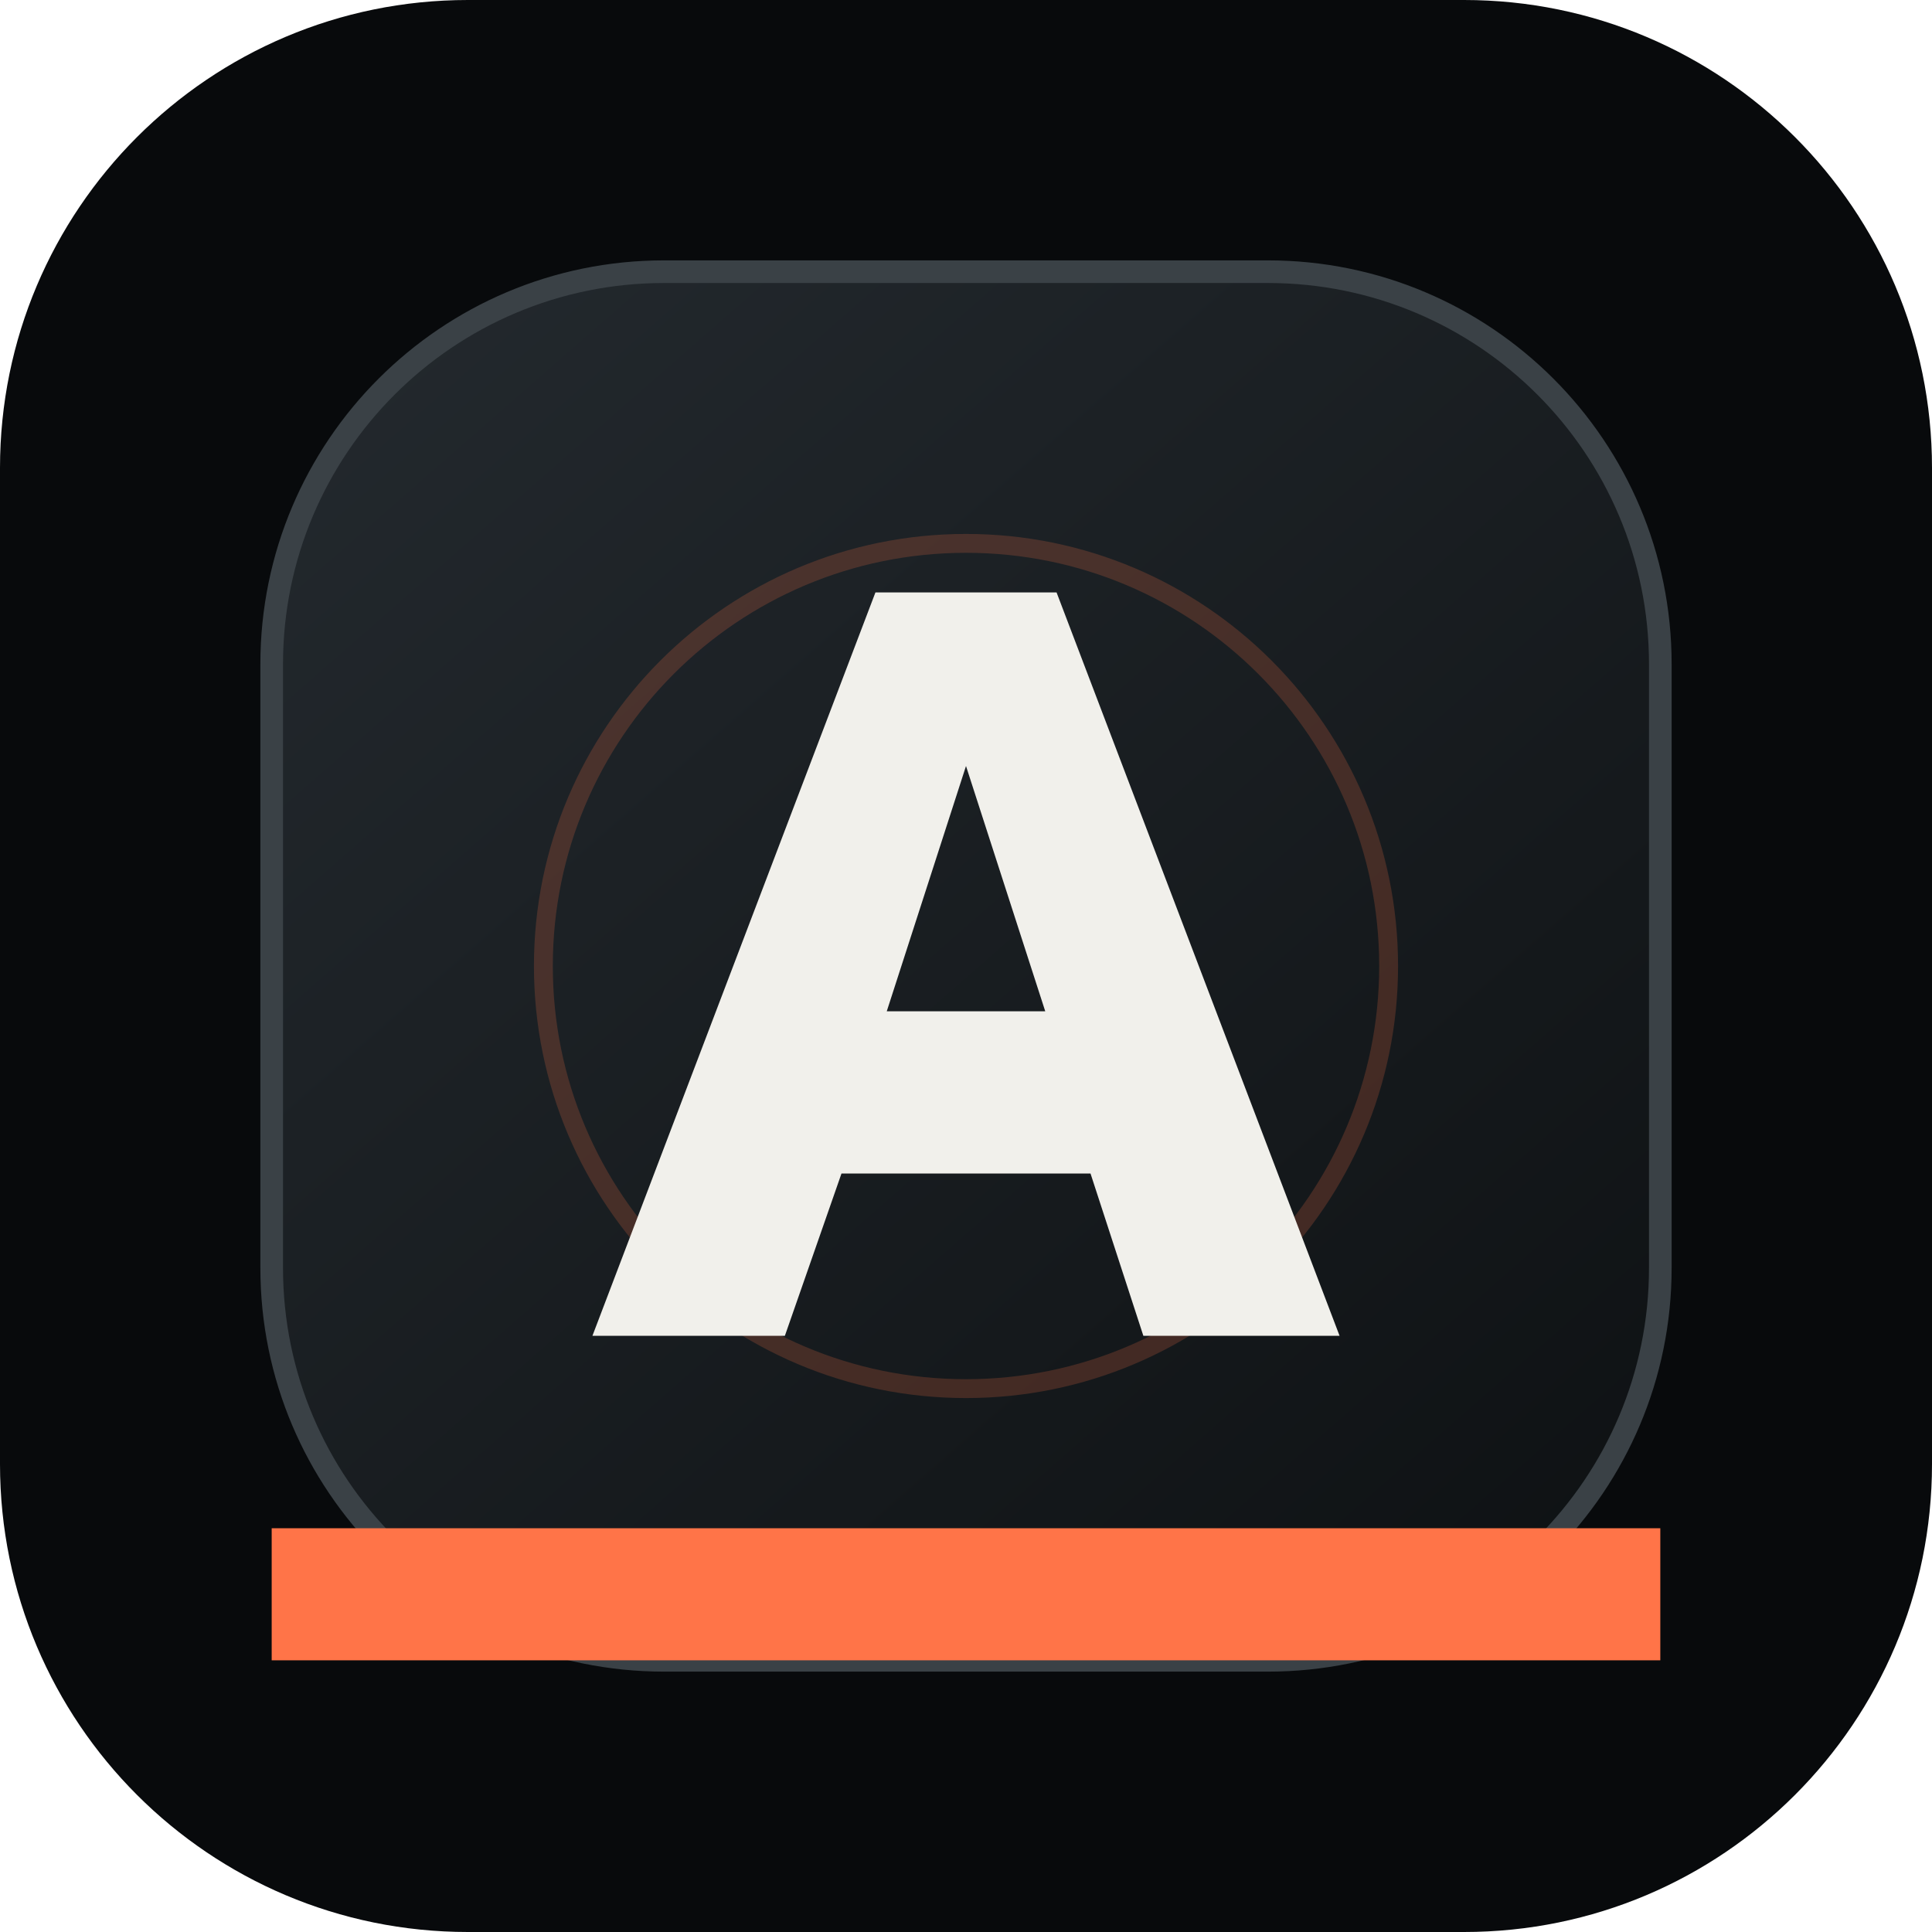
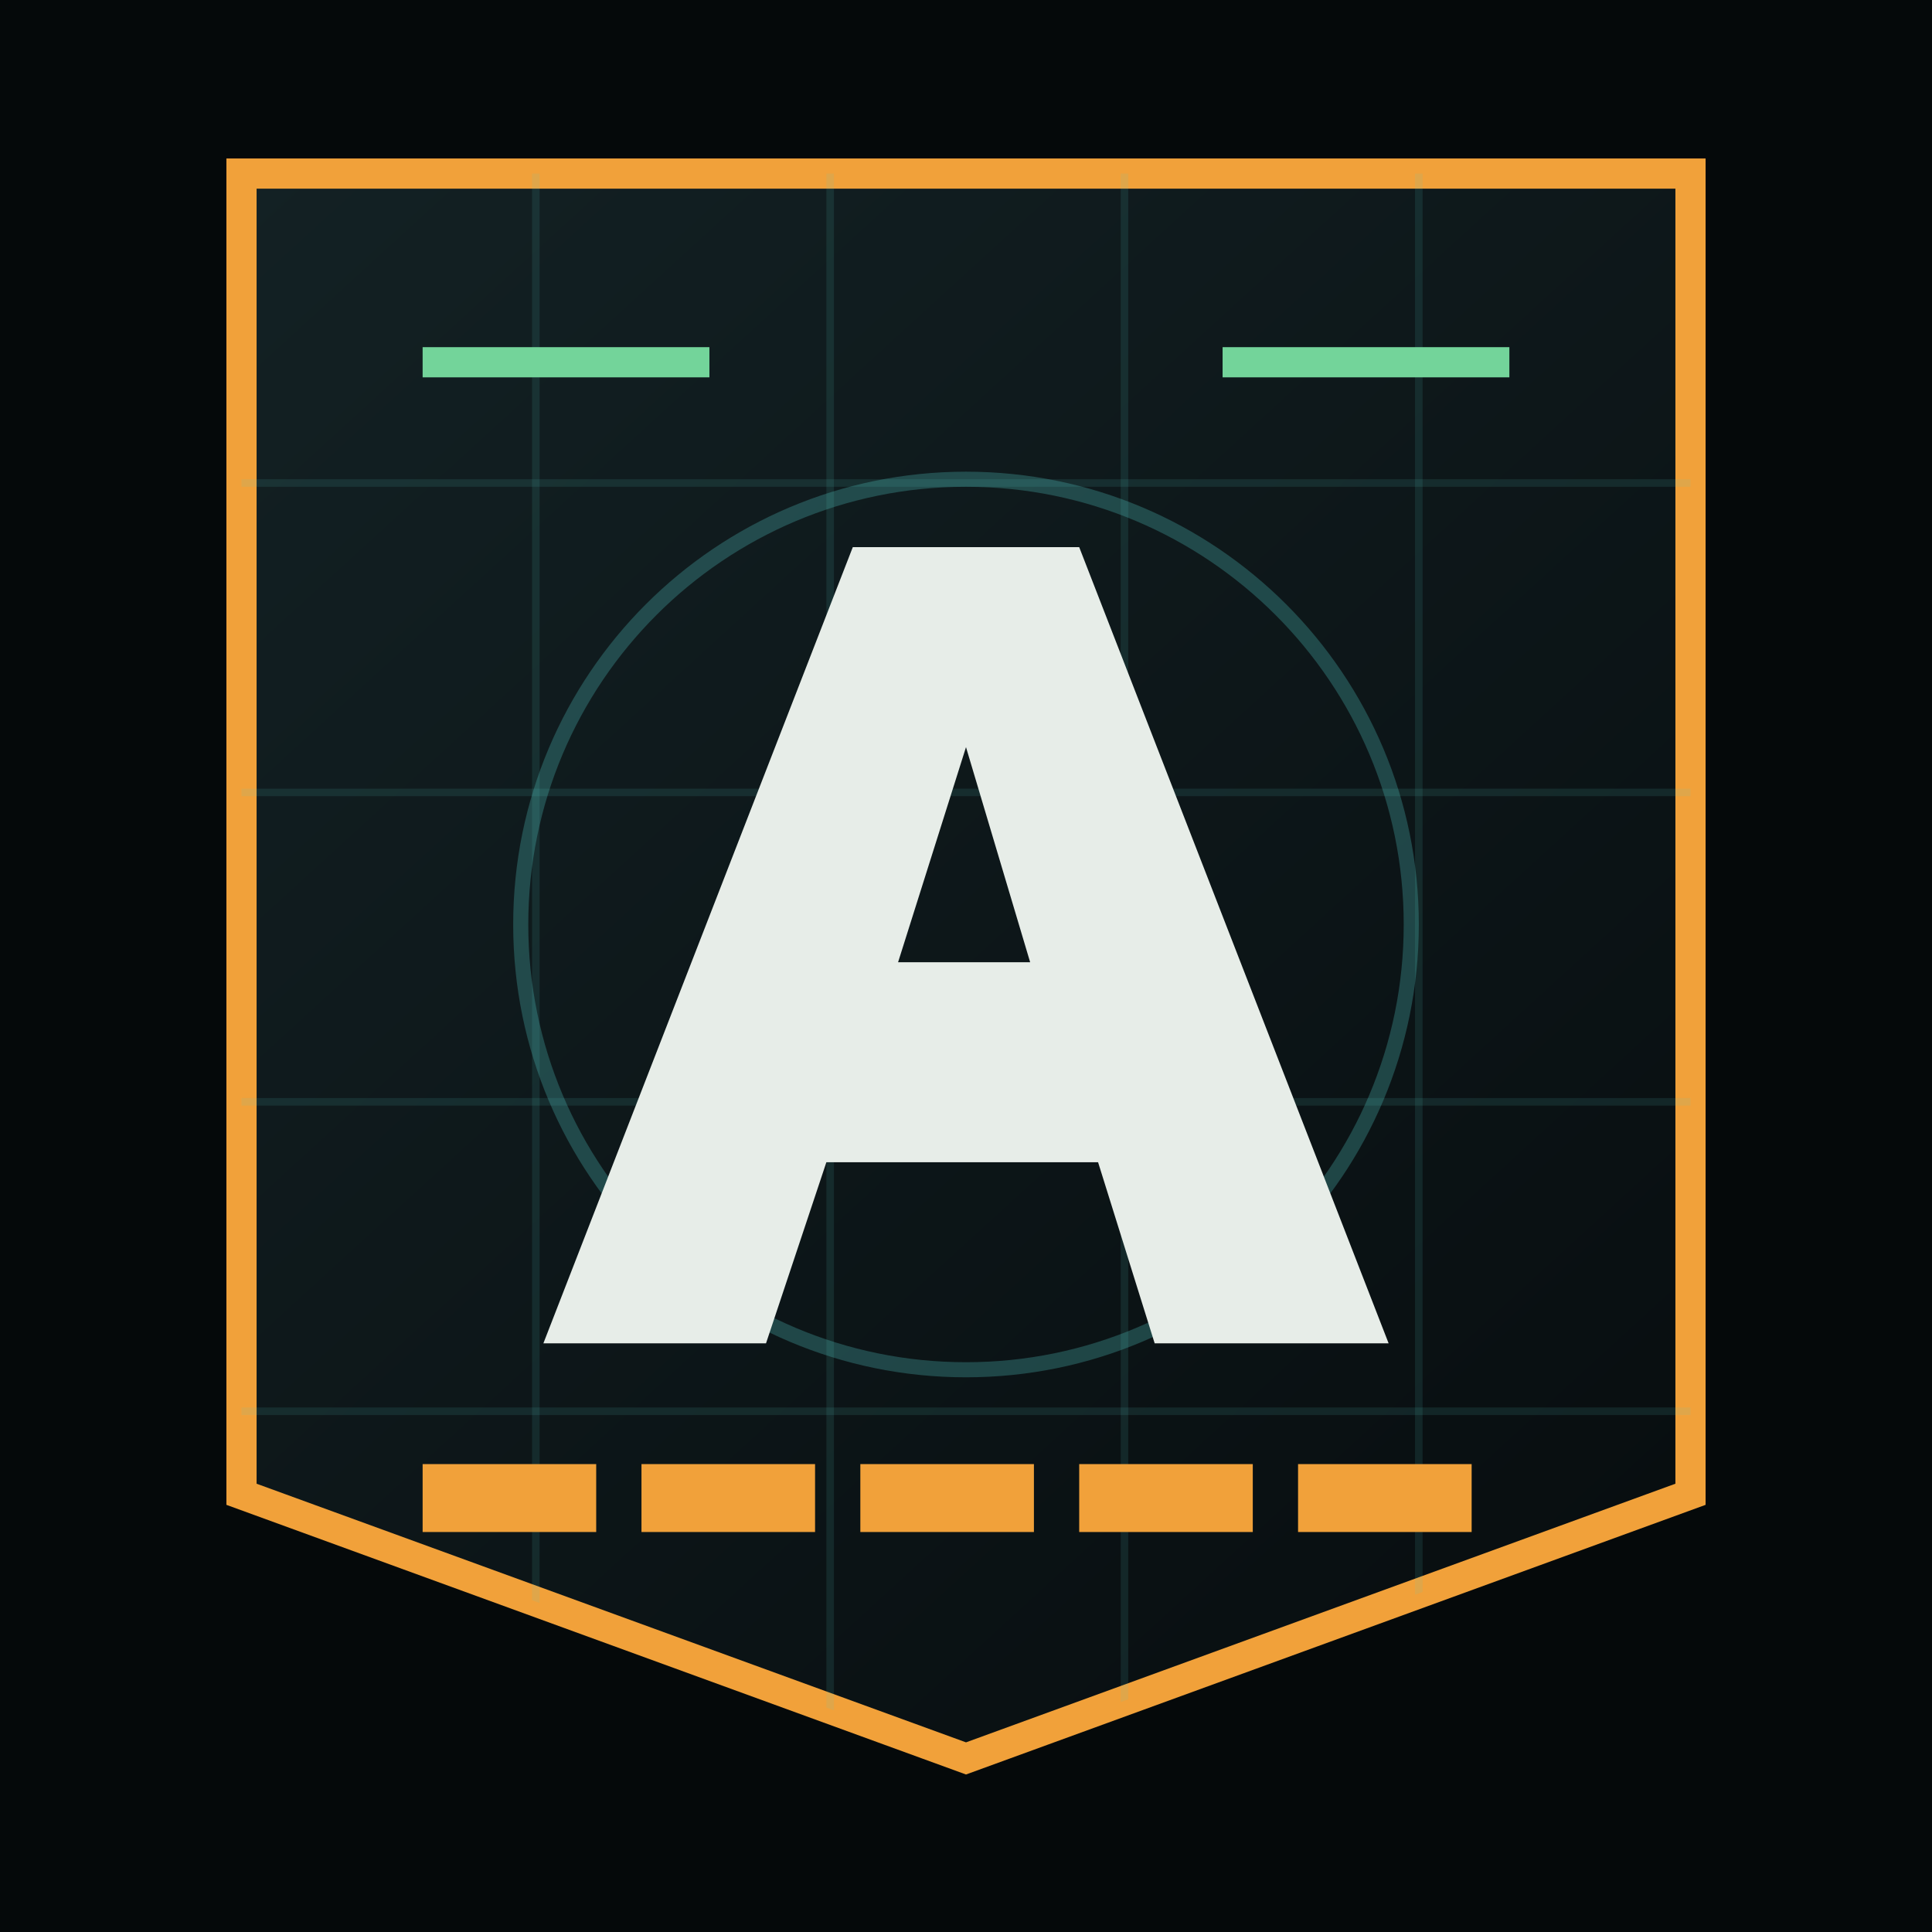
<svg xmlns="http://www.w3.org/2000/svg" viewBox="0 0 512 512">
  <defs>
-     <linearGradient id="g" x1="80" y1="60" x2="430" y2="460" gradientUnits="userSpaceOnUse">
-       <stop stop-color="#242a2f" />
-       <stop offset="1" stop-color="#0d1012" />
+     <linearGradient id="panel" x1="64" y1="46" x2="448" y2="466" gradientUnits="userSpaceOnUse">
+       <stop stop-color="#132124" />
+       <stop offset="1" stop-color="#070c0e" />
    </linearGradient>
+     <clipPath id="shield">
+       <path d="M64 46h384v350L256 466 64 396Z" />
+     </clipPath>
  </defs>
-   <rect width="512" height="512" rx="124" fill="#080a0c" />
-   <rect x="72" y="72" width="368" height="368" rx="104" fill="url(#g)" stroke="#3a4146" stroke-width="6" />
-   <circle cx="256" cy="256" r="112" fill="none" stroke="#ff7448" stroke-opacity=".2" stroke-width="5" />
-   <path d="M157 354 232 157h48l75 197h-52l-14-43h-66l-15 43h-51Zm78-86h42l-21-65-21 65Z" fill="#f1f0eb" />
-   <rect x="72" y="405" width="368" height="35" rx="0" fill="#ff7448" />
+   <rect width="512" height="512" fill="#05090a" />
+   <path d="M64 46h384v350L256 466 64 396Z" fill="url(#panel)" stroke="#f1a13a" stroke-width="8" />
+   <g clip-path="url(#shield)" stroke="#54c8c6" stroke-opacity=".12" stroke-width="2">
+     <path d="M64 128h384M64 210h384M64 292h384M64 374h384" />
+     <path d="M142 46v380M220 46v410M298 46v410M376 46v380" />
+   </g>
+   <path d="M112 96h76M324 96h76" stroke="#73d49a" stroke-width="8" />
+   <circle cx="256" cy="245" r="118" fill="none" stroke="#54c8c6" stroke-opacity=".28" stroke-width="4" />
+   <path d="M144 356 226 145h60l82 211h-62l-15-48h-72l-16 48Zm94-101h35l-17-57Z" fill="#e7ede8" />
+   <path d="M112 397h288" stroke="#f1a13a" stroke-width="18" stroke-dasharray="46 12" />
</svg>
